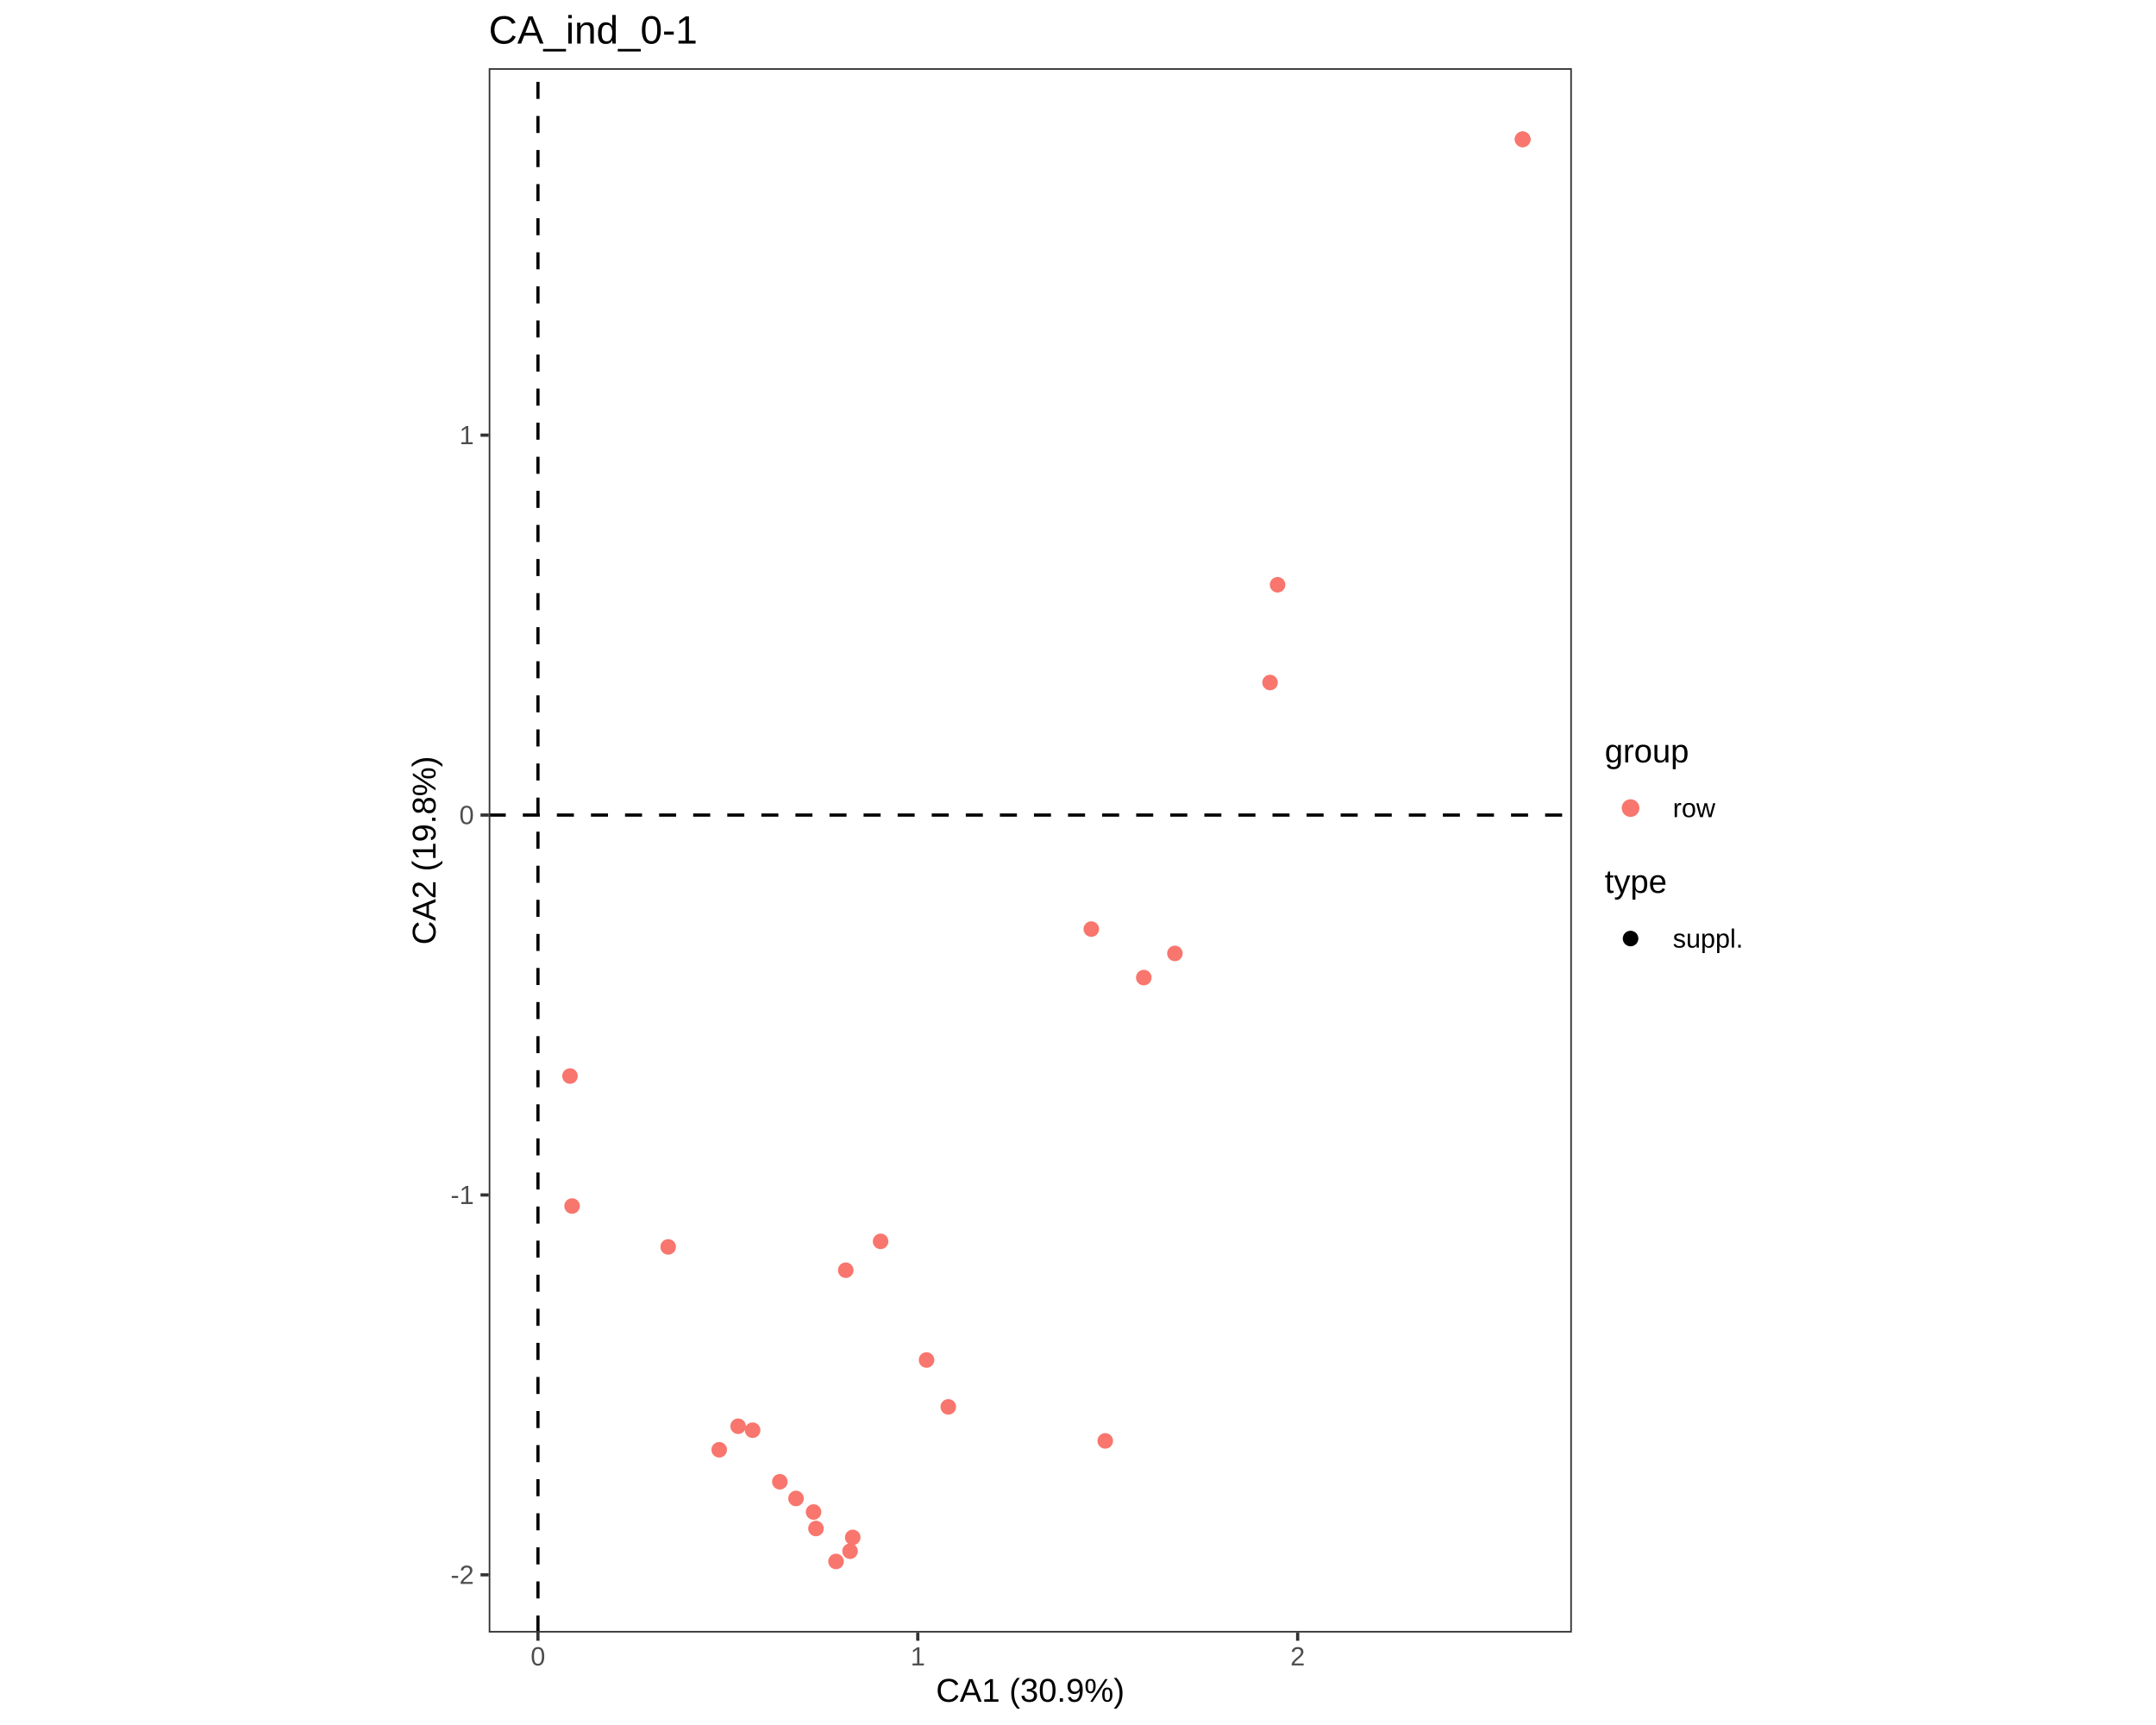
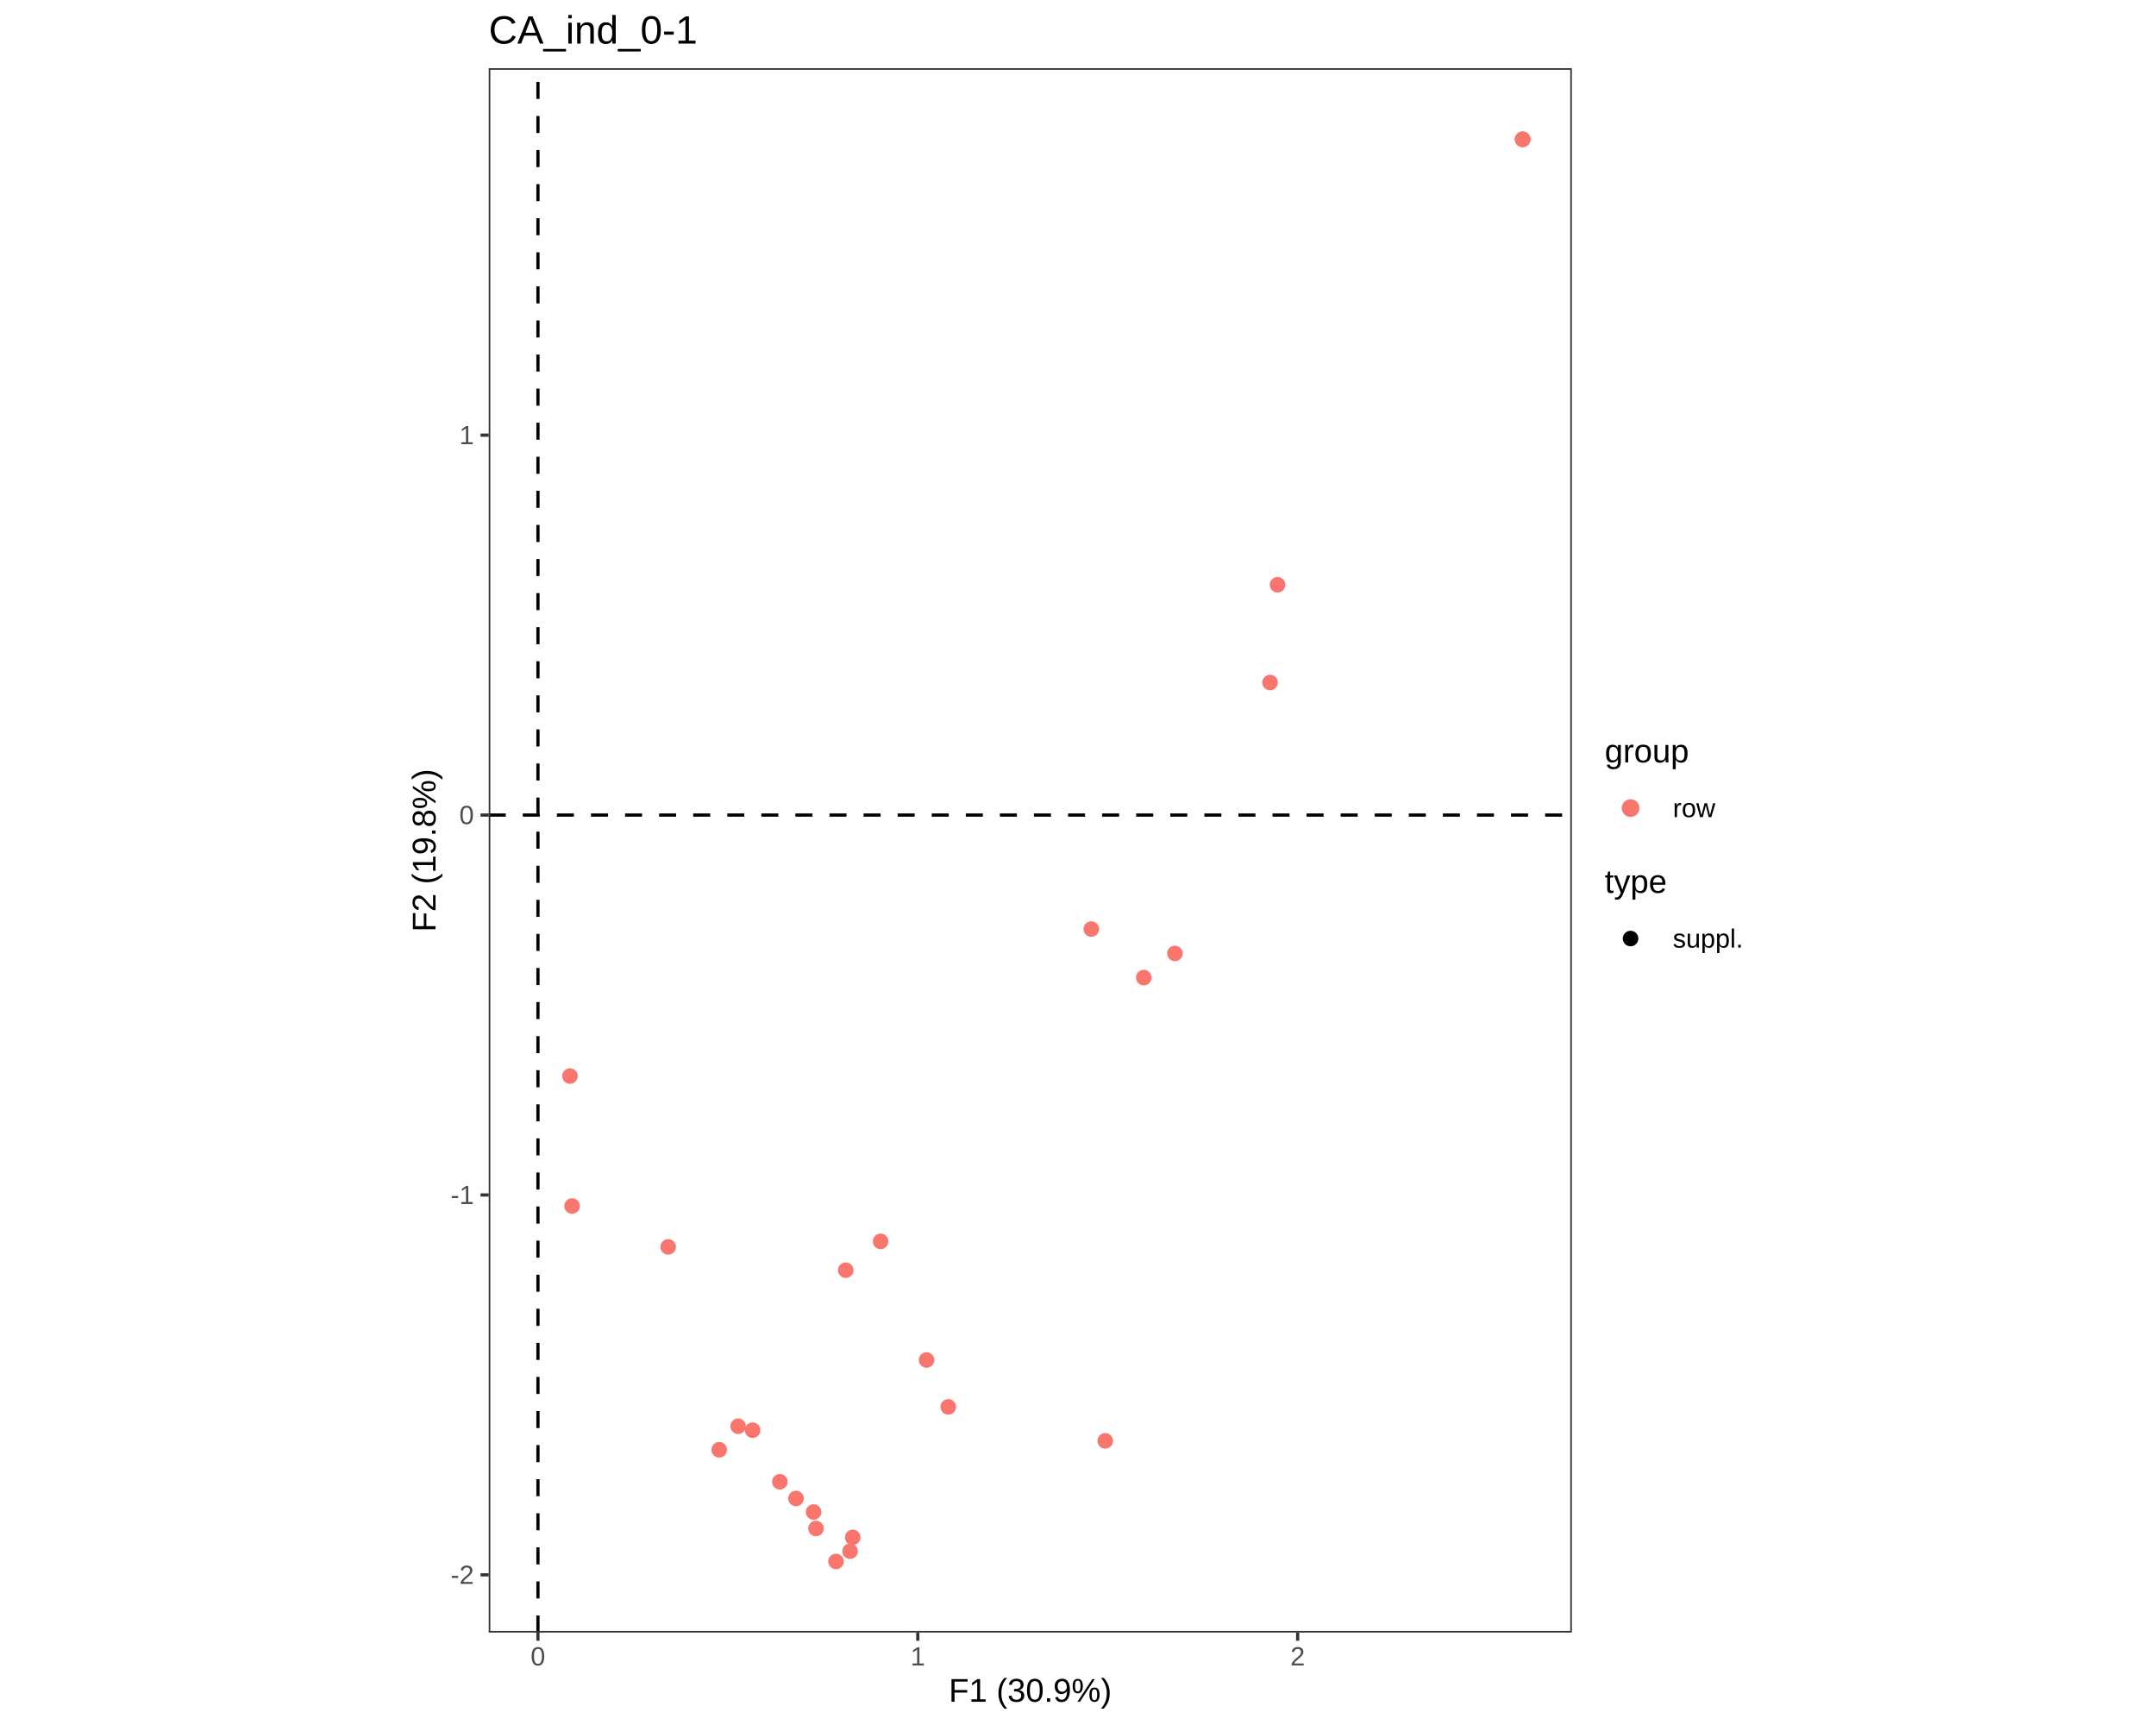
<svg xmlns="http://www.w3.org/2000/svg" viewBox="0 0 720.00 576.00">
  <defs>
    <style type="text/css">
    line, polyline, polygon, path, rect, circle {
      fill: none;
      stroke: #000000;
      stroke-linecap: round;
      stroke-linejoin: round;
      stroke-miterlimit: 10.00;
    }
  </style>
  </defs>
  <rect width="100%" height="100%" style="stroke: none; fill: #FFFFFF;" />
  <defs>
    <clipPath id="cpMTMyLjQwfDU4Ny42MHw1NzYuMDB8MC4wMA==">
      <rect x="132.40" y="0.00" width="455.19" height="576.00" />
    </clipPath>
  </defs>
  <rect x="132.40" y="0.00" width="455.19" height="576.00" style="stroke-width: 1.07; stroke: #FFFFFF; fill: #FFFFFF;" clip-path="url(#cpMTMyLjQwfDU4Ny42MHw1NzYuMDB8MC4wMA==)" />
  <defs>
    <clipPath id="cpMC4wMHw3MjAuMDB8NTc2LjAwfDAuMDA=">
      <rect x="0.00" y="0.00" width="720.00" height="576.00" />
    </clipPath>
  </defs>
  <defs>
    <clipPath id="cpMTYzLjIxfDUyNC45M3w1NDUuMTN8MjIuNzc=">
      <rect x="163.21" y="22.77" width="361.72" height="522.36" />
    </clipPath>
  </defs>
  <rect x="163.21" y="22.77" width="361.72" height="522.36" style="stroke-width: 1.07; stroke: none; fill: #FFFFFF;" clip-path="url(#cpMTYzLjIxfDUyNC45M3w1NDUuMTN8MjIuNzc=)" />
  <line x1="179.65" y1="545.13" x2="179.65" y2="22.77" style="stroke-width: 1.07; stroke-dasharray: 5.69,5.69; stroke-linecap: butt;" clip-path="url(#cpMTYzLjIxfDUyNC45M3w1NDUuMTN8MjIuNzc=)" />
  <line x1="163.21" y1="272.16" x2="524.93" y2="272.16" style="stroke-width: 1.07; stroke-dasharray: 5.69,5.69; stroke-linecap: butt;" clip-path="url(#cpMTYzLjIxfDUyNC45M3w1NDUuMTN8MjIuNzc=)" />
  <circle cx="309.42" cy="454.12" r="1.95pt" style="stroke-width: 0.71; stroke: none; fill: #F8766D;" clip-path="url(#cpMTYzLjIxfDUyNC45M3w1NDUuMTN8MjIuNzc=)" />
  <circle cx="294.08" cy="414.51" r="1.95pt" style="stroke-width: 0.71; stroke: none; fill: #F8766D;" clip-path="url(#cpMTYzLjIxfDUyNC45M3w1NDUuMTN8MjIuNzc=)" />
  <circle cx="251.34" cy="477.56" r="1.95pt" style="stroke-width: 0.71; stroke: none; fill: #F8766D;" clip-path="url(#cpMTYzLjIxfDUyNC45M3w1NDUuMTN8MjIuNzc=)" />
  <circle cx="191.05" cy="402.71" r="1.95pt" style="stroke-width: 0.71; stroke: none; fill: #F8766D;" clip-path="url(#cpMTYzLjIxfDUyNC45M3w1NDUuMTN8MjIuNzc=)" />
  <circle cx="190.35" cy="359.31" r="1.95pt" style="stroke-width: 0.71; stroke: none; fill: #F8766D;" clip-path="url(#cpMTYzLjIxfDUyNC45M3w1NDUuMTN8MjIuNzc=)" />
  <circle cx="364.44" cy="310.23" r="1.95pt" style="stroke-width: 0.71; stroke: none; fill: #F8766D;" clip-path="url(#cpMTYzLjIxfDUyNC45M3w1NDUuMTN8MjIuNzc=)" />
  <circle cx="508.49" cy="46.52" r="1.95pt" style="stroke-width: 0.71; stroke: none; fill: #F8766D;" clip-path="url(#cpMTYzLjIxfDUyNC45M3w1NDUuMTN8MjIuNzc=)" />
  <circle cx="223.14" cy="416.36" r="1.95pt" style="stroke-width: 0.71; stroke: none; fill: #F8766D;" clip-path="url(#cpMTYzLjIxfDUyNC45M3w1NDUuMTN8MjIuNzc=)" />
  <circle cx="279.19" cy="521.39" r="1.95pt" style="stroke-width: 0.71; stroke: none; fill: #F8766D;" clip-path="url(#cpMTYzLjIxfDUyNC45M3w1NDUuMTN8MjIuNzc=)" />
  <circle cx="508.49" cy="46.52" r="1.95pt" style="stroke-width: 0.71; stroke: none; fill: #F8766D;" clip-path="url(#cpMTYzLjIxfDUyNC45M3w1NDUuMTN8MjIuNzc=)" />
  <circle cx="508.49" cy="46.52" r="1.95pt" style="stroke-width: 0.71; stroke: none; fill: #F8766D;" clip-path="url(#cpMTYzLjIxfDUyNC45M3w1NDUuMTN8MjIuNzc=)" />
  <circle cx="246.50" cy="476.24" r="1.95pt" style="stroke-width: 0.71; stroke: none; fill: #F8766D;" clip-path="url(#cpMTYzLjIxfDUyNC45M3w1NDUuMTN8MjIuNzc=)" />
  <circle cx="316.68" cy="469.77" r="1.95pt" style="stroke-width: 0.71; stroke: none; fill: #F8766D;" clip-path="url(#cpMTYzLjIxfDUyNC45M3w1NDUuMTN8MjIuNzc=)" />
  <circle cx="369.10" cy="481.13" r="1.95pt" style="stroke-width: 0.71; stroke: none; fill: #F8766D;" clip-path="url(#cpMTYzLjIxfDUyNC45M3w1NDUuMTN8MjIuNzc=)" />
  <circle cx="284.77" cy="513.36" r="1.95pt" style="stroke-width: 0.71; stroke: none; fill: #F8766D;" clip-path="url(#cpMTYzLjIxfDUyNC45M3w1NDUuMTN8MjIuNzc=)" />
  <circle cx="282.44" cy="424.14" r="1.95pt" style="stroke-width: 0.71; stroke: none; fill: #F8766D;" clip-path="url(#cpMTYzLjIxfDUyNC45M3w1NDUuMTN8MjIuNzc=)" />
  <circle cx="271.69" cy="504.88" r="1.95pt" style="stroke-width: 0.71; stroke: none; fill: #F8766D;" clip-path="url(#cpMTYzLjIxfDUyNC45M3w1NDUuMTN8MjIuNzc=)" />
  <circle cx="283.88" cy="517.96" r="1.95pt" style="stroke-width: 0.71; stroke: none; fill: #F8766D;" clip-path="url(#cpMTYzLjIxfDUyNC45M3w1NDUuMTN8MjIuNzc=)" />
  <circle cx="240.18" cy="484.10" r="1.95pt" style="stroke-width: 0.71; stroke: none; fill: #F8766D;" clip-path="url(#cpMTYzLjIxfDUyNC45M3w1NDUuMTN8MjIuNzc=)" />
  <circle cx="426.65" cy="195.26" r="1.95pt" style="stroke-width: 0.71; stroke: none; fill: #F8766D;" clip-path="url(#cpMTYzLjIxfDUyNC45M3w1NDUuMTN8MjIuNzc=)" />
  <circle cx="381.97" cy="326.43" r="1.95pt" style="stroke-width: 0.71; stroke: none; fill: #F8766D;" clip-path="url(#cpMTYzLjIxfDUyNC45M3w1NDUuMTN8MjIuNzc=)" />
  <circle cx="392.36" cy="318.36" r="1.95pt" style="stroke-width: 0.71; stroke: none; fill: #F8766D;" clip-path="url(#cpMTYzLjIxfDUyNC45M3w1NDUuMTN8MjIuNzc=)" />
  <circle cx="424.14" cy="227.90" r="1.95pt" style="stroke-width: 0.71; stroke: none; fill: #F8766D;" clip-path="url(#cpMTYzLjIxfDUyNC45M3w1NDUuMTN8MjIuNzc=)" />
  <circle cx="272.49" cy="510.39" r="1.95pt" style="stroke-width: 0.71; stroke: none; fill: #F8766D;" clip-path="url(#cpMTYzLjIxfDUyNC45M3w1NDUuMTN8MjIuNzc=)" />
  <circle cx="265.83" cy="500.36" r="1.95pt" style="stroke-width: 0.71; stroke: none; fill: #F8766D;" clip-path="url(#cpMTYzLjIxfDUyNC45M3w1NDUuMTN8MjIuNzc=)" />
  <circle cx="260.43" cy="494.78" r="1.95pt" style="stroke-width: 0.71; stroke: none; fill: #F8766D;" clip-path="url(#cpMTYzLjIxfDUyNC45M3w1NDUuMTN8MjIuNzc=)" />
  <rect x="163.21" y="22.77" width="361.72" height="522.36" style="stroke-width: 1.07; stroke: #333333;" clip-path="url(#cpMTYzLjIxfDUyNC45M3w1NDUuMTN8MjIuNzc=)" />
  <defs>
    <clipPath id="cpMC4wMHw3MjAuMDB8NTc2LjAwfDAuMDA=">
      <rect x="0.00" y="0.00" width="720.00" height="576.00" />
    </clipPath>
  </defs>
  <g clip-path="url(#cpMC4wMHw3MjAuMDB8NTc2LjAwfDAuMDA=)">
    <text x="150.47" y="528.89" style="font-size: 8.80px; fill: #4D4D4D; font-family: Liberation Sans;" textLength="7.81px" lengthAdjust="spacingAndGlyphs">-2</text>
  </g>
  <g clip-path="url(#cpMC4wMHw3MjAuMDB8NTc2LjAwfDAuMDA=)">
    <text x="150.47" y="402.04" style="font-size: 8.80px; fill: #4D4D4D; font-family: Liberation Sans;" textLength="7.81px" lengthAdjust="spacingAndGlyphs">-1</text>
  </g>
  <g clip-path="url(#cpMC4wMHw3MjAuMDB8NTc2LjAwfDAuMDA=)">
    <text x="153.39" y="275.18" style="font-size: 8.80px; fill: #4D4D4D; font-family: Liberation Sans;" textLength="4.89px" lengthAdjust="spacingAndGlyphs">0</text>
  </g>
  <g clip-path="url(#cpMC4wMHw3MjAuMDB8NTc2LjAwfDAuMDA=)">
    <text x="153.39" y="148.33" style="font-size: 8.80px; fill: #4D4D4D; font-family: Liberation Sans;" textLength="4.89px" lengthAdjust="spacingAndGlyphs">1</text>
  </g>
  <polyline points="160.47,525.86 163.21,525.86 " style="stroke-width: 1.07; stroke: #333333; stroke-linecap: butt;" clip-path="url(#cpMC4wMHw3MjAuMDB8NTc2LjAwfDAuMDA=)" />
  <polyline points="160.47,399.01 163.21,399.01 " style="stroke-width: 1.07; stroke: #333333; stroke-linecap: butt;" clip-path="url(#cpMC4wMHw3MjAuMDB8NTc2LjAwfDAuMDA=)" />
  <polyline points="160.47,272.16 163.21,272.16 " style="stroke-width: 1.07; stroke: #333333; stroke-linecap: butt;" clip-path="url(#cpMC4wMHw3MjAuMDB8NTc2LjAwfDAuMDA=)" />
  <polyline points="160.47,145.31 163.21,145.31 " style="stroke-width: 1.07; stroke: #333333; stroke-linecap: butt;" clip-path="url(#cpMC4wMHw3MjAuMDB8NTc2LjAwfDAuMDA=)" />
  <polyline points="179.65,547.87 179.65,545.13 " style="stroke-width: 1.07; stroke: #333333; stroke-linecap: butt;" clip-path="url(#cpMC4wMHw3MjAuMDB8NTc2LjAwfDAuMDA=)" />
  <polyline points="306.50,547.87 306.50,545.13 " style="stroke-width: 1.07; stroke: #333333; stroke-linecap: butt;" clip-path="url(#cpMC4wMHw3MjAuMDB8NTc2LjAwfDAuMDA=)" />
  <polyline points="433.36,547.87 433.36,545.13 " style="stroke-width: 1.07; stroke: #333333; stroke-linecap: butt;" clip-path="url(#cpMC4wMHw3MjAuMDB8NTc2LjAwfDAuMDA=)" />
  <g clip-path="url(#cpMC4wMHw3MjAuMDB8NTc2LjAwfDAuMDA=)">
    <text x="177.21" y="556.11" style="font-size: 8.80px; fill: #4D4D4D; font-family: Liberation Sans;" textLength="4.89px" lengthAdjust="spacingAndGlyphs">0</text>
  </g>
  <g clip-path="url(#cpMC4wMHw3MjAuMDB8NTc2LjAwfDAuMDA=)">
    <text x="304.06" y="556.11" style="font-size: 8.80px; fill: #4D4D4D; font-family: Liberation Sans;" textLength="4.89px" lengthAdjust="spacingAndGlyphs">1</text>
  </g>
  <g clip-path="url(#cpMC4wMHw3MjAuMDB8NTc2LjAwfDAuMDA=)">
    <text x="430.91" y="556.11" style="font-size: 8.80px; fill: #4D4D4D; font-family: Liberation Sans;" textLength="4.89px" lengthAdjust="spacingAndGlyphs">2</text>
  </g>
  <g clip-path="url(#cpMC4wMHw3MjAuMDB8NTc2LjAwfDAuMDA=)">
-     <text x="312.57" y="568.24" style="font-size: 11.00px; font-family: Liberation Sans;" textLength="63.00px" lengthAdjust="spacingAndGlyphs">CA1 (30.9%)</text>
+     <text x="316.85" y="568.24" style="font-size: 11.00px; font-family: Liberation Sans;" textLength="54.44px" lengthAdjust="spacingAndGlyphs">F1 (30.9%)</text>
  </g>
  <g clip-path="url(#cpMC4wMHw3MjAuMDB8NTc2LjAwfDAuMDA=)">
-     <text transform="translate(145.45,315.45) rotate(-90)" style="font-size: 11.00px; font-family: Liberation Sans;" textLength="63.00px" lengthAdjust="spacingAndGlyphs">CA2 (19.8%)</text>
+     <text transform="translate(145.45,311.17) rotate(-90)" style="font-size: 11.00px; font-family: Liberation Sans;" textLength="54.44px" lengthAdjust="spacingAndGlyphs">F2 (19.8%)</text>
  </g>
  <rect x="535.89" y="245.87" width="36.93" height="32.60" style="stroke-width: 1.07; stroke: none; fill: #FFFFFF;" clip-path="url(#cpMC4wMHw3MjAuMDB8NTc2LjAwfDAuMDA=)" />
  <g clip-path="url(#cpMC4wMHw3MjAuMDB8NTc2LjAwfDAuMDA=)">
    <text x="535.89" y="254.57" style="font-size: 11.00px; font-family: Liberation Sans;" textLength="28.16px" lengthAdjust="spacingAndGlyphs">group</text>
  </g>
  <rect x="535.89" y="261.19" width="17.28" height="17.28" style="stroke-width: 1.07; stroke: none; fill: #FFFFFF;" clip-path="url(#cpMC4wMHw3MjAuMDB8NTc2LjAwfDAuMDA=)" />
  <circle cx="544.53" cy="269.83" r="1.95pt" style="stroke-width: 0.71; stroke: #F8766D; fill: #F8766D;" clip-path="url(#cpMC4wMHw3MjAuMDB8NTc2LjAwfDAuMDA=)" />
  <g clip-path="url(#cpMC4wMHw3MjAuMDB8NTc2LjAwfDAuMDA=)">
    <text x="558.65" y="272.85" style="font-size: 8.80px; font-family: Liberation Sans;" textLength="14.17px" lengthAdjust="spacingAndGlyphs">row</text>
  </g>
  <rect x="535.89" y="289.43" width="46.23" height="32.60" style="stroke-width: 1.07; stroke: none; fill: #FFFFFF;" clip-path="url(#cpMC4wMHw3MjAuMDB8NTc2LjAwfDAuMDA=)" />
  <g clip-path="url(#cpMC4wMHw3MjAuMDB8NTc2LjAwfDAuMDA=)">
    <text x="535.89" y="298.13" style="font-size: 11.00px; font-family: Liberation Sans;" textLength="20.81px" lengthAdjust="spacingAndGlyphs">type</text>
  </g>
  <rect x="535.89" y="304.75" width="17.28" height="17.28" style="stroke-width: 1.07; stroke: none; fill: #FFFFFF;" clip-path="url(#cpMC4wMHw3MjAuMDB8NTc2LjAwfDAuMDA=)" />
  <circle cx="544.53" cy="313.39" r="1.95pt" style="stroke-width: 0.71; stroke: none; fill: #000000;" clip-path="url(#cpMC4wMHw3MjAuMDB8NTc2LjAwfDAuMDA=)" />
  <g clip-path="url(#cpMC4wMHw3MjAuMDB8NTc2LjAwfDAuMDA=)">
    <text x="558.65" y="316.42" style="font-size: 8.80px; font-family: Liberation Sans;" textLength="23.47px" lengthAdjust="spacingAndGlyphs">suppl.</text>
  </g>
  <g clip-path="url(#cpMC4wMHw3MjAuMDB8NTc2LjAwfDAuMDA=)">
    <text x="163.21" y="14.56" style="font-size: 13.20px; font-family: Liberation Sans;" textLength="69.62px" lengthAdjust="spacingAndGlyphs">CA_ind_0-1</text>
  </g>
</svg>
